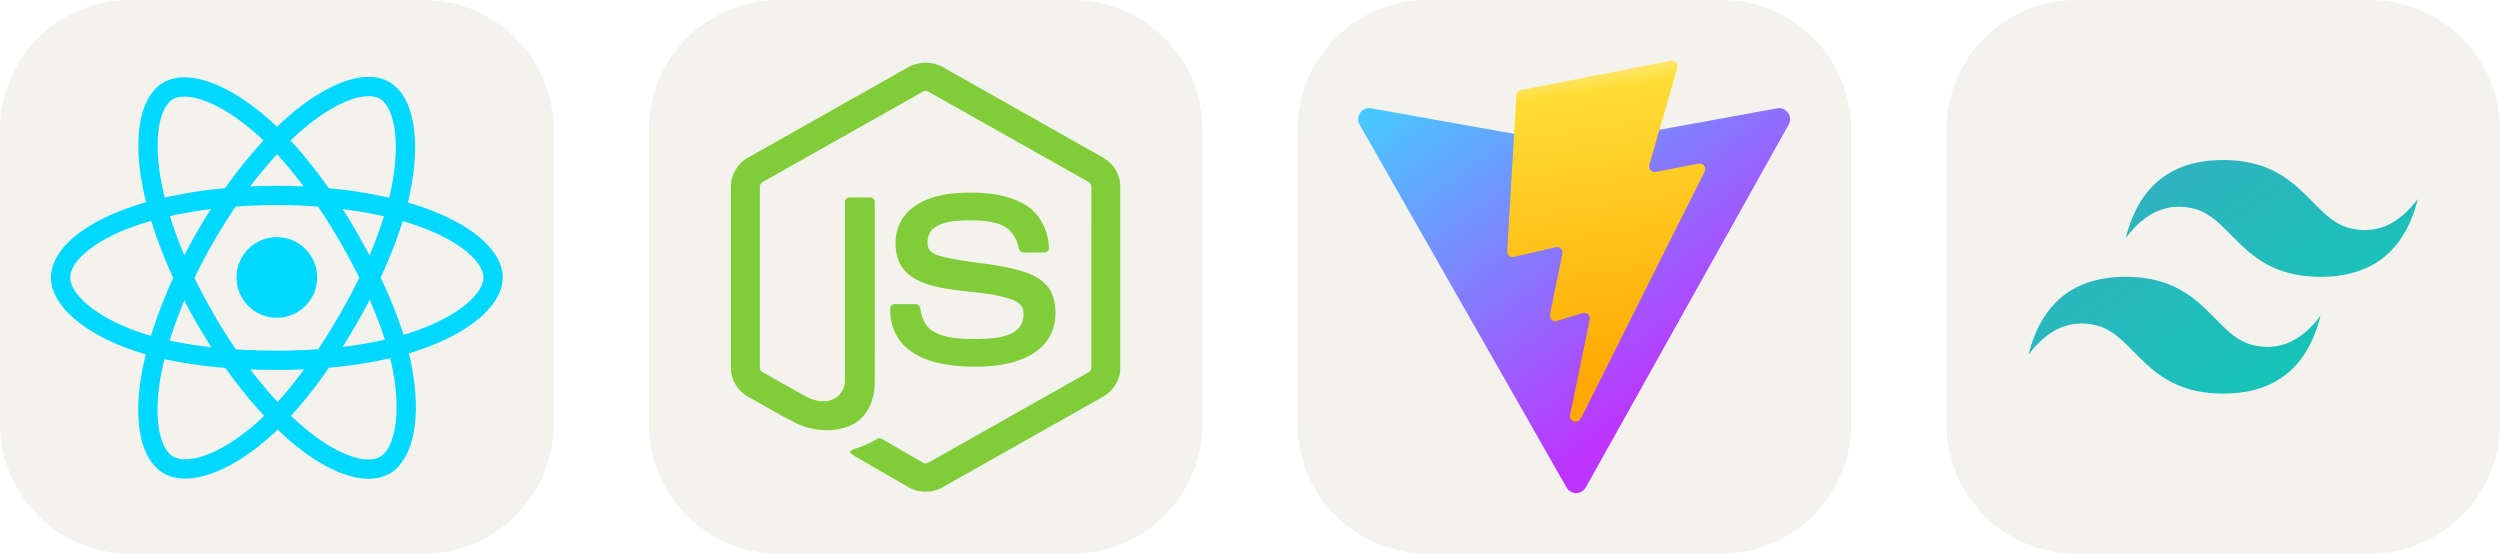
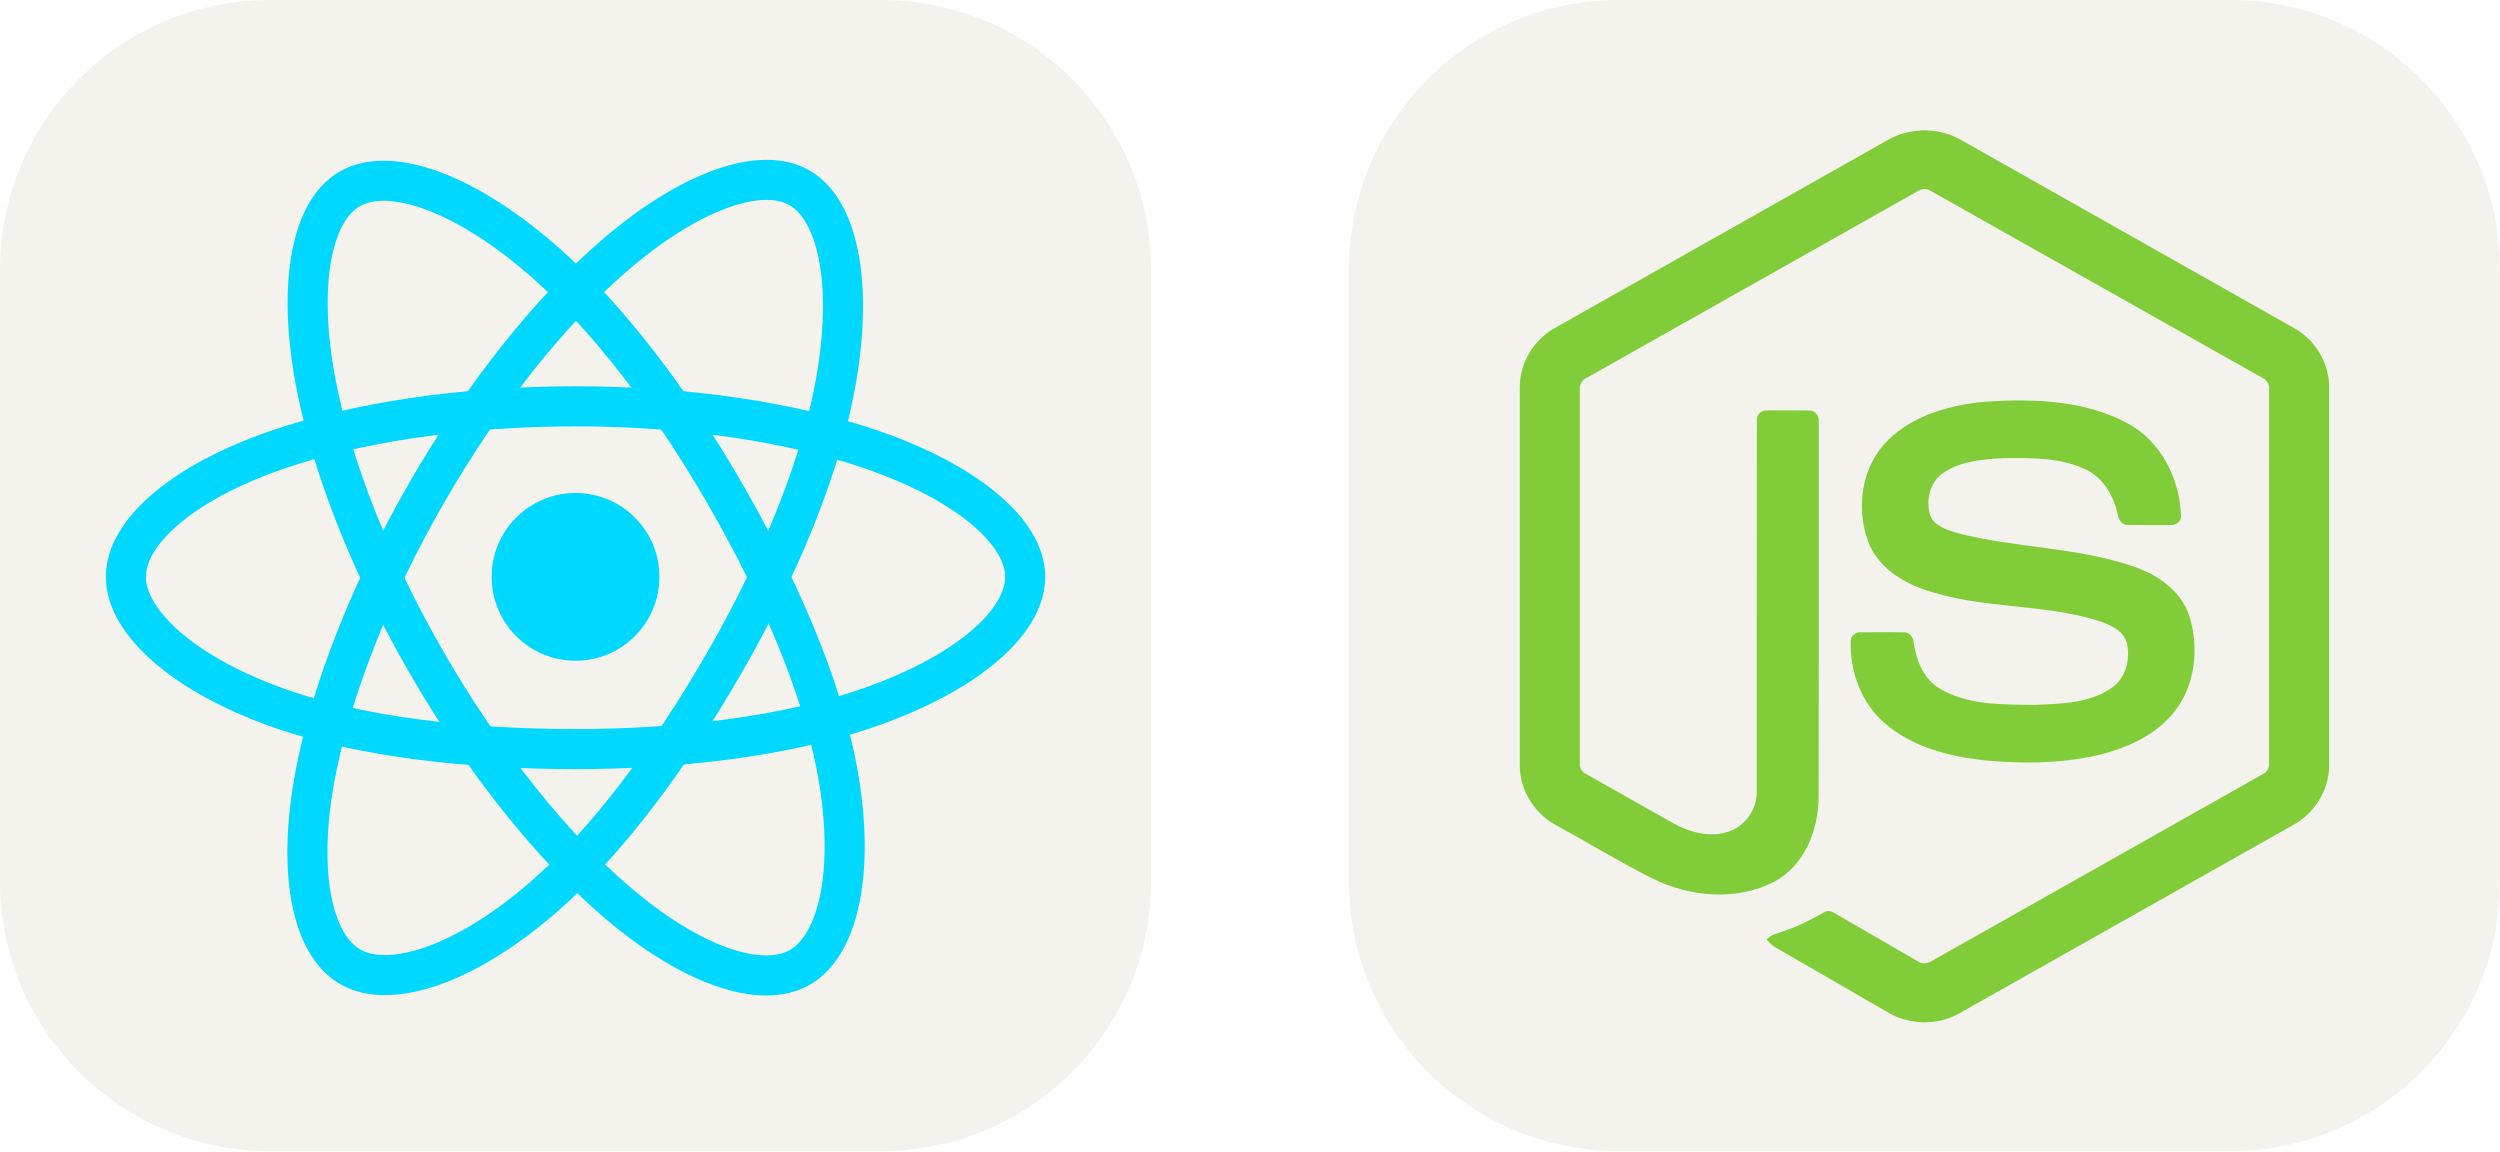
- <svg xmlns="http://www.w3.org/2000/svg" width="216.75" height="48" viewBox="0 0 1156 256" fill="none" version="1.1">
+ <svg xmlns="http://www.w3.org/2000/svg" width="104.25" height="48" viewBox="0 0 556 256" fill="none" version="1.1">
  <g transform="translate(0, 0)">
    <svg width="256" height="256" fill="none" viewBox="0 0 256 256">
      <rect width="256" height="256" fill="#F4F2ED" rx="60" />
      <path fill="#00D8FF" d="M128.001 146.951C138.305 146.951 146.657 138.598 146.657 128.295C146.657 117.992 138.305 109.639 128.001 109.639C117.698 109.639 109.345 117.992 109.345 128.295C109.345 138.598 117.698 146.951 128.001 146.951Z" />
      <path fill-rule="evenodd" stroke="#00D8FF" stroke-width="8.911" d="M128.002 90.363C153.05 90.363 176.319 93.957 193.864 99.998C215.003 107.275 228 118.306 228 128.295C228 138.704 214.226 150.423 191.525 157.944C174.363 163.63 151.779 166.598 128.002 166.598C103.624 166.598 80.539 163.812 63.183 157.881C41.225 150.376 28 138.506 28 128.295C28 118.387 40.41 107.441 61.252 100.175C78.862 94.035 102.705 90.363 127.998 90.363H128.002Z" clip-rule="evenodd" />
      <path fill-rule="evenodd" stroke="#00D8FF" stroke-width="8.911" d="M94.981 109.438C107.495 87.74 122.232 69.378 136.23 57.197C153.094 42.521 169.144 36.773 177.796 41.762C186.813 46.962 190.084 64.75 185.259 88.171C181.614 105.879 172.9 126.925 161.021 147.523C148.842 168.641 134.897 187.247 121.09 199.315C103.619 214.587 86.728 220.114 77.883 215.013C69.3 210.067 66.018 193.846 70.136 172.161C73.615 153.838 82.345 131.349 94.977 109.438L94.981 109.438Z" clip-rule="evenodd" />
      <path fill-rule="evenodd" stroke="#00D8FF" stroke-width="8.911" d="M95.012 147.578C82.463 125.904 73.919 103.962 70.353 85.752C66.06 63.811 69.095 47.035 77.74 42.032C86.749 36.816 103.792 42.866 121.674 58.744C135.194 70.748 149.077 88.805 160.99 109.383C173.204 130.481 182.358 151.856 185.919 169.844C190.425 192.608 186.778 210.001 177.941 215.116C169.367 220.08 153.676 214.825 136.945 200.427C122.809 188.263 107.685 169.468 95.012 147.578Z" clip-rule="evenodd" />
    </svg>
  </g>
  <g transform="translate(300, 0)">
    <svg width="256" height="256" fill="none" viewBox="0 0 256 256">
      <rect width="256" height="256" fill="#F4F2ED" rx="60" />
      <path fill="#81CD39" d="M119.878 31.116C124.797 28.301 131.203 28.288 136.117 31.116C160.839 45.086 185.569 59.033 210.287 73.011C214.937 75.63 218.046 80.804 217.999 86.161V170.206C218.034 175.785 214.617 181.083 209.712 183.642C185.071 197.535 160.442 211.444 135.805 225.337C130.786 228.207 124.251 227.986 119.387 224.88C112 220.598 104.6 216.336 97.212 212.058C95.702 211.158 94 210.442 92.934 208.978C93.877 207.708 95.562 207.55 96.931 206.995C100.014 206.014 102.847 204.44 105.679 202.913C106.396 202.423 107.27 202.611 107.957 203.049C114.274 206.671 120.536 210.399 126.874 213.986C128.226 214.767 129.595 213.73 130.751 213.086C154.931 199.419 179.141 185.805 203.318 172.134C204.214 171.703 204.709 170.752 204.636 169.771C204.653 142.046 204.64 114.317 204.645 86.592C204.747 85.478 204.103 84.455 203.096 83.999C178.541 70.17 153.997 56.321 129.446 42.488C128.575 41.889 127.426 41.888 126.554 42.484C102.002 56.321 77.464 70.183 52.912 84.011C51.909 84.468 51.236 85.475 51.355 86.592C51.36 114.317 51.355 142.046 51.355 169.775C51.268 170.756 51.801 171.687 52.691 172.109C59.242 175.824 65.802 179.513 72.358 183.216C76.052 185.203 80.586 186.385 84.656 184.862C88.246 183.574 90.763 179.909 90.695 176.097C90.729 148.534 90.678 120.967 90.72 93.408C90.631 92.184 91.791 91.173 92.981 91.288C96.129 91.267 99.281 91.246 102.429 91.297C103.743 91.267 104.647 92.585 104.485 93.817C104.472 121.555 104.519 149.293 104.464 177.03C104.472 184.423 101.435 192.467 94.597 196.084C86.174 200.447 75.762 199.522 67.44 195.338C60.236 191.742 53.36 187.498 46.284 183.646C41.366 181.101 37.966 175.782 38.001 170.207V86.161C37.949 80.693 41.182 75.425 45.976 72.844C70.613 58.941 95.246 45.026 119.878 31.116Z" />
      <path fill="#81CD39" d="M141.372 89.335C152.117 88.643 163.62 88.925 173.289 94.219C180.776 98.275 184.926 106.789 185.058 115.106C184.849 116.227 183.676 116.846 182.605 116.769C179.488 116.765 176.369 116.812 173.252 116.748C171.929 116.799 171.161 115.58 170.995 114.411C170.099 110.431 167.928 106.49 164.183 104.57C158.433 101.692 151.767 101.837 145.496 101.897C140.92 102.139 135.998 102.536 132.12 105.227C129.143 107.266 128.239 111.382 129.301 114.697C130.303 117.077 133.05 117.845 135.298 118.553C148.248 121.94 161.97 121.602 174.671 126.059C179.931 127.876 185.075 131.409 186.875 136.915C189.23 144.295 188.198 153.115 182.947 159.039C178.689 163.914 172.488 166.568 166.303 168.009C158.075 169.844 149.536 169.891 141.18 169.076C133.323 168.18 125.146 166.116 119.081 160.763C113.894 156.259 111.361 149.241 111.612 142.469C111.672 141.325 112.811 140.527 113.907 140.621C117.046 140.596 120.186 140.587 123.325 140.626C124.579 140.536 125.509 141.62 125.573 142.802C126.152 146.593 127.577 150.573 130.883 152.82C137.264 156.937 145.271 156.655 152.577 156.77C158.629 156.502 165.424 156.421 170.364 152.42C172.97 150.138 173.742 146.32 173.038 143.036C172.275 140.263 169.374 138.971 166.883 138.126C154.1 134.083 140.224 135.55 127.565 130.977C122.425 129.161 117.455 125.727 115.481 120.447C112.726 112.974 113.988 103.73 119.789 98.006C125.445 92.312 133.609 90.119 141.372 89.335V89.335" />
    </svg>
  </g>
-   <g transform="translate(600, 0)">
-     <svg width="256" height="256" viewBox="0 0 256 256" fill="none">
-       <rect width="256" height="256" rx="60" fill="#F4F2ED" />
-       <path d="M227.088 57.602L133.256 225.389C131.318 228.854 126.341 228.874 124.375 225.427L28.682 57.618C26.54 53.861 29.752 49.31 34.01 50.072L127.942 66.861C128.541 66.968 129.155 66.967 129.754 66.858L221.722 50.096C225.965 49.322 229.192 53.837 227.088 57.602Z" fill="url(#paint0_linear_307_184)" />
-       <path d="M172.687 28.049L103.249 41.655C102.107 41.879 101.262 42.846 101.194 44.007L96.922 116.148C96.822 117.847 98.382 119.166 100.04 118.783L119.373 114.322C121.182 113.905 122.816 115.498 122.445 117.317L116.701 145.443C116.314 147.336 118.092 148.954 119.94 148.393L131.881 144.765C133.732 144.203 135.511 145.826 135.119 147.721L125.991 191.9C125.42 194.664 129.096 196.171 130.629 193.801L131.653 192.219L188.235 79.299C189.183 77.409 187.549 75.253 185.472 75.653L165.573 79.494C163.703 79.855 162.112 78.113 162.639 76.283L175.628 31.258C176.156 29.425 174.559 27.683 172.687 28.049Z" fill="url(#paint1_linear_307_184)" />
-       <defs>
-         <linearGradient id="paint0_linear_307_184" x1="26.346" y1="44.075" x2="143.127" y2="202.673" gradientUnits="userSpaceOnUse">
-           <stop stop-color="#41D1FF" />
-           <stop offset="1" stop-color="#BD34FE" />
-         </linearGradient>
-         <linearGradient id="paint1_linear_307_184" x1="122.551" y1="31.743" x2="143.676" y2="176.66" gradientUnits="userSpaceOnUse">
-           <stop stop-color="#FFEA83" />
-           <stop offset="0.083" stop-color="#FFDD35" />
-           <stop offset="1" stop-color="#FFA800" />
-         </linearGradient>
-       </defs>
-     </svg>
-   </g>
-   <g transform="translate(900, 0)">
-     <svg width="256" height="256" fill="none" viewBox="0 0 256 256">
-       <rect width="256" height="256" fill="#F4F2ED" rx="60" />
-       <path fill="url(#paint0_linear_2_118)" fill-rule="evenodd" d="M83 110C88.999 86.001 104.001 74 128 74C164 74 168.5 101 186.5 105.5C198.501 108.501 209 104.001 218 92C212.001 115.999 196.999 128 173 128C137 128 132.5 101 114.5 96.5C102.499 93.499 92 97.999 83 110ZM38 164C43.999 140.001 59.001 128 83 128C119 128 123.5 155 141.5 159.5C153.501 162.501 164 158.001 173 146C167.001 169.999 151.999 182 128 182C92 182 87.5 155 69.5 150.5C57.499 147.499 47 151.999 38 164Z" clip-rule="evenodd" />
-       <defs>
-         <linearGradient id="paint0_linear_2_118" x1="86.5" x2="163.5" y1="74" y2="185.5" gradientUnits="userSpaceOnUse">
-           <stop stop-color="#32B1C1" />
-           <stop offset="1" stop-color="#14C6B7" />
-         </linearGradient>
-       </defs>
-     </svg>
-   </g>
</svg>
